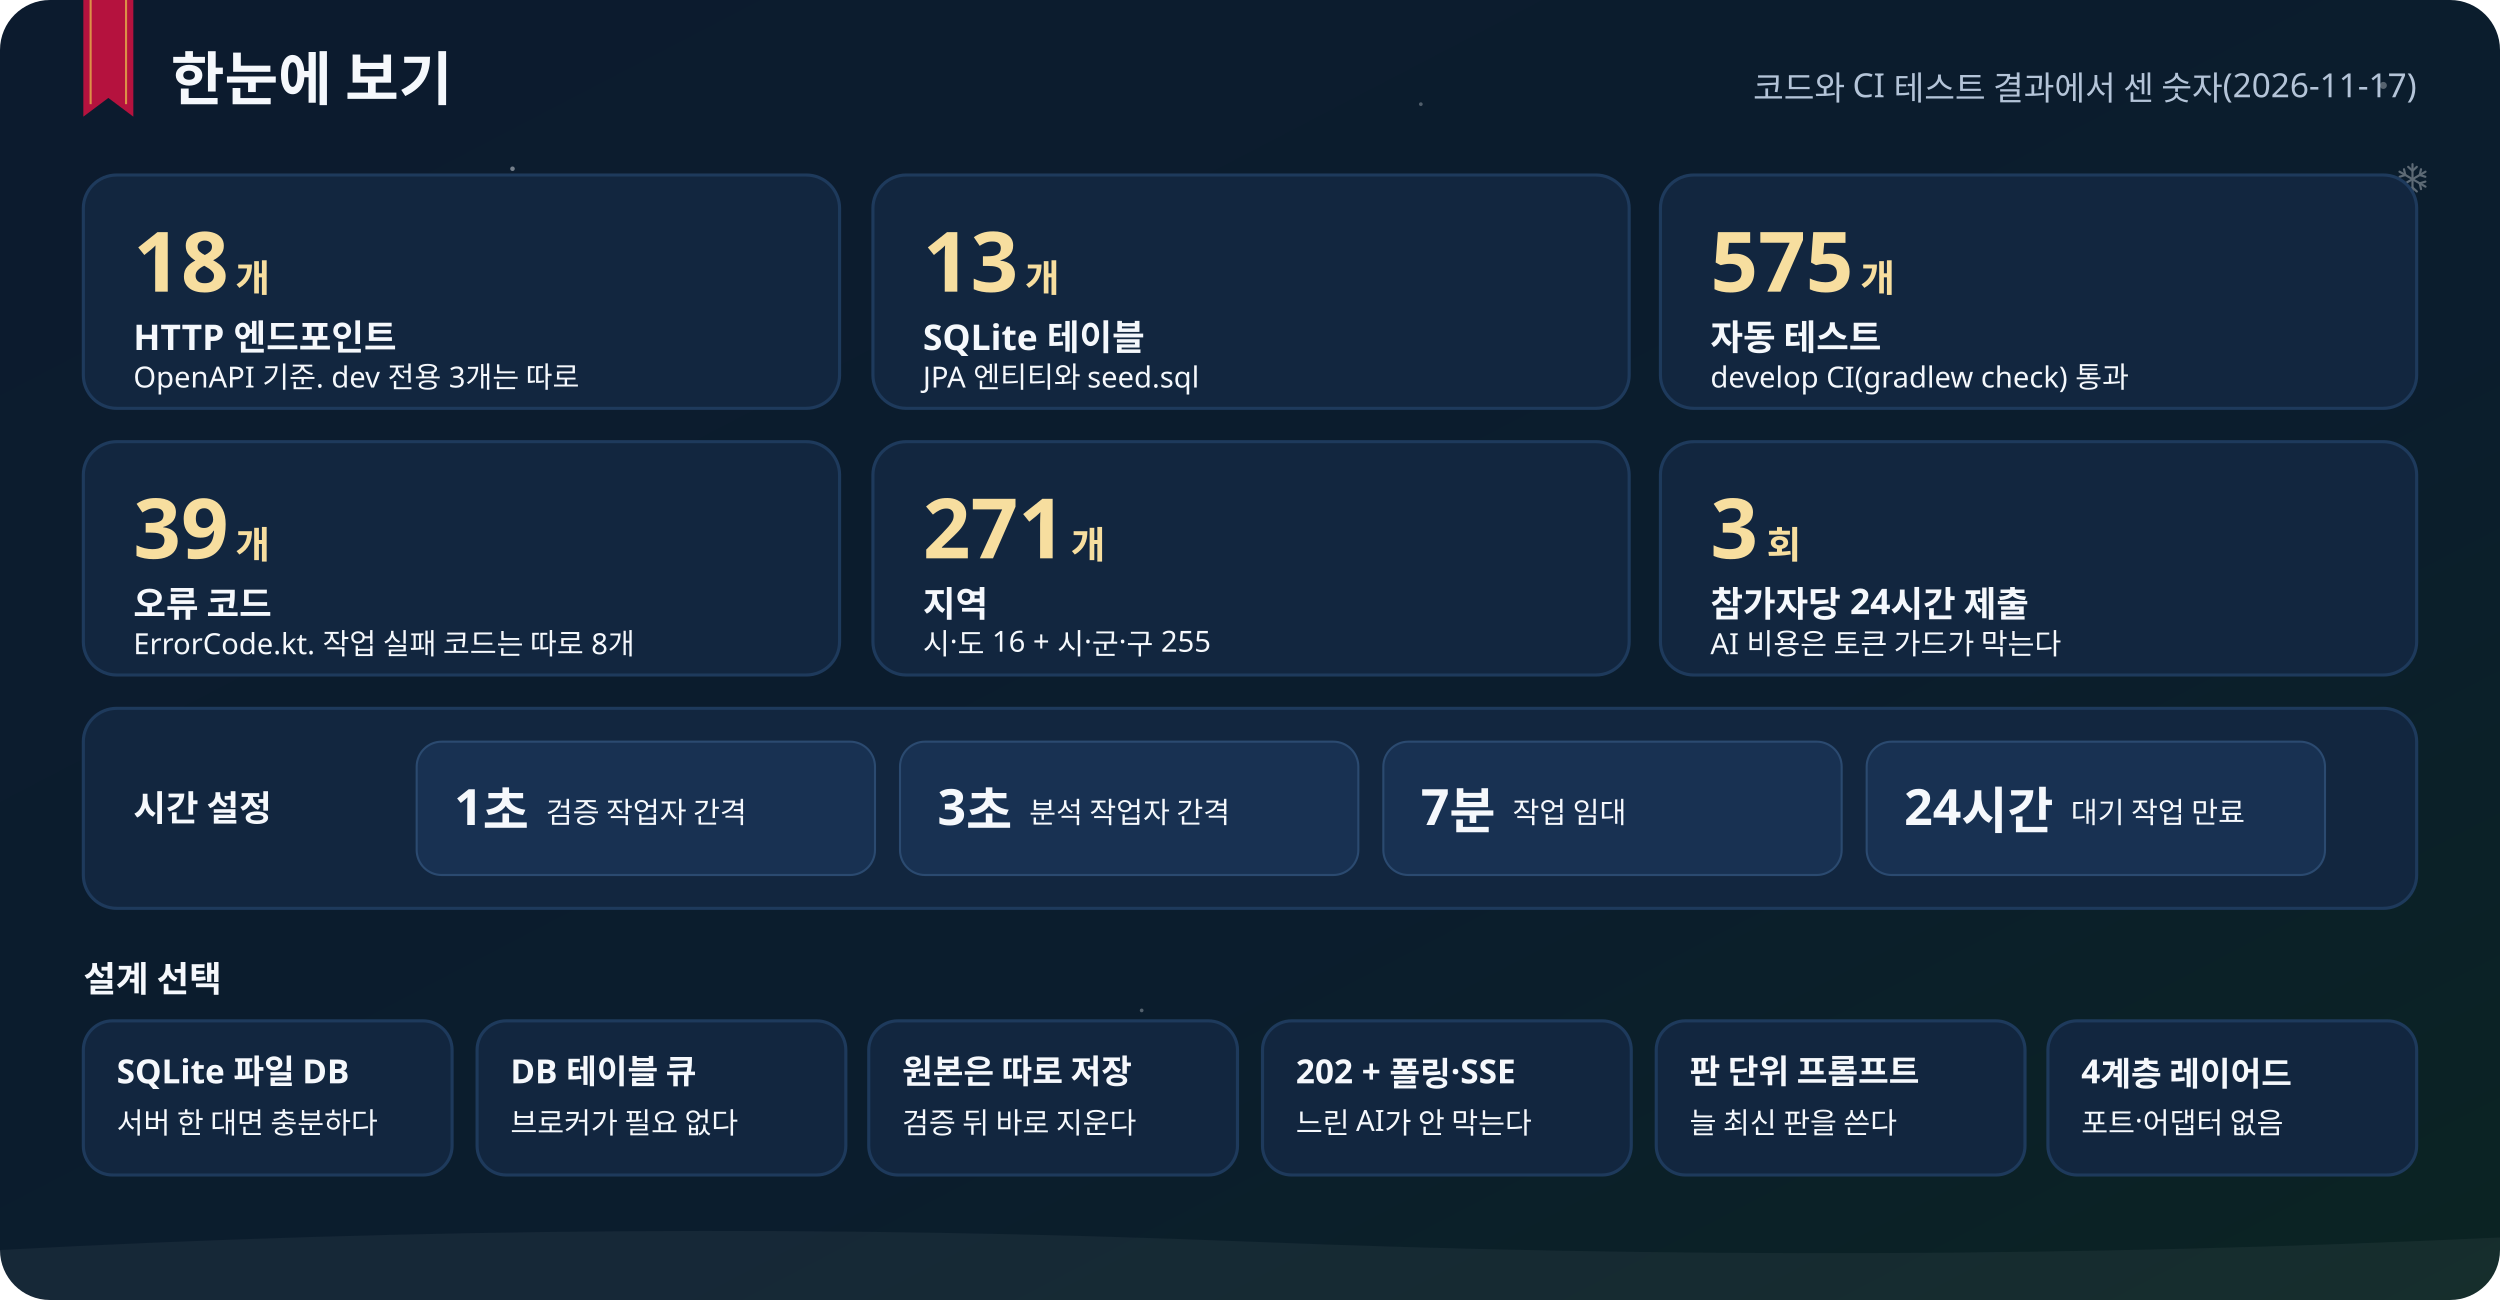
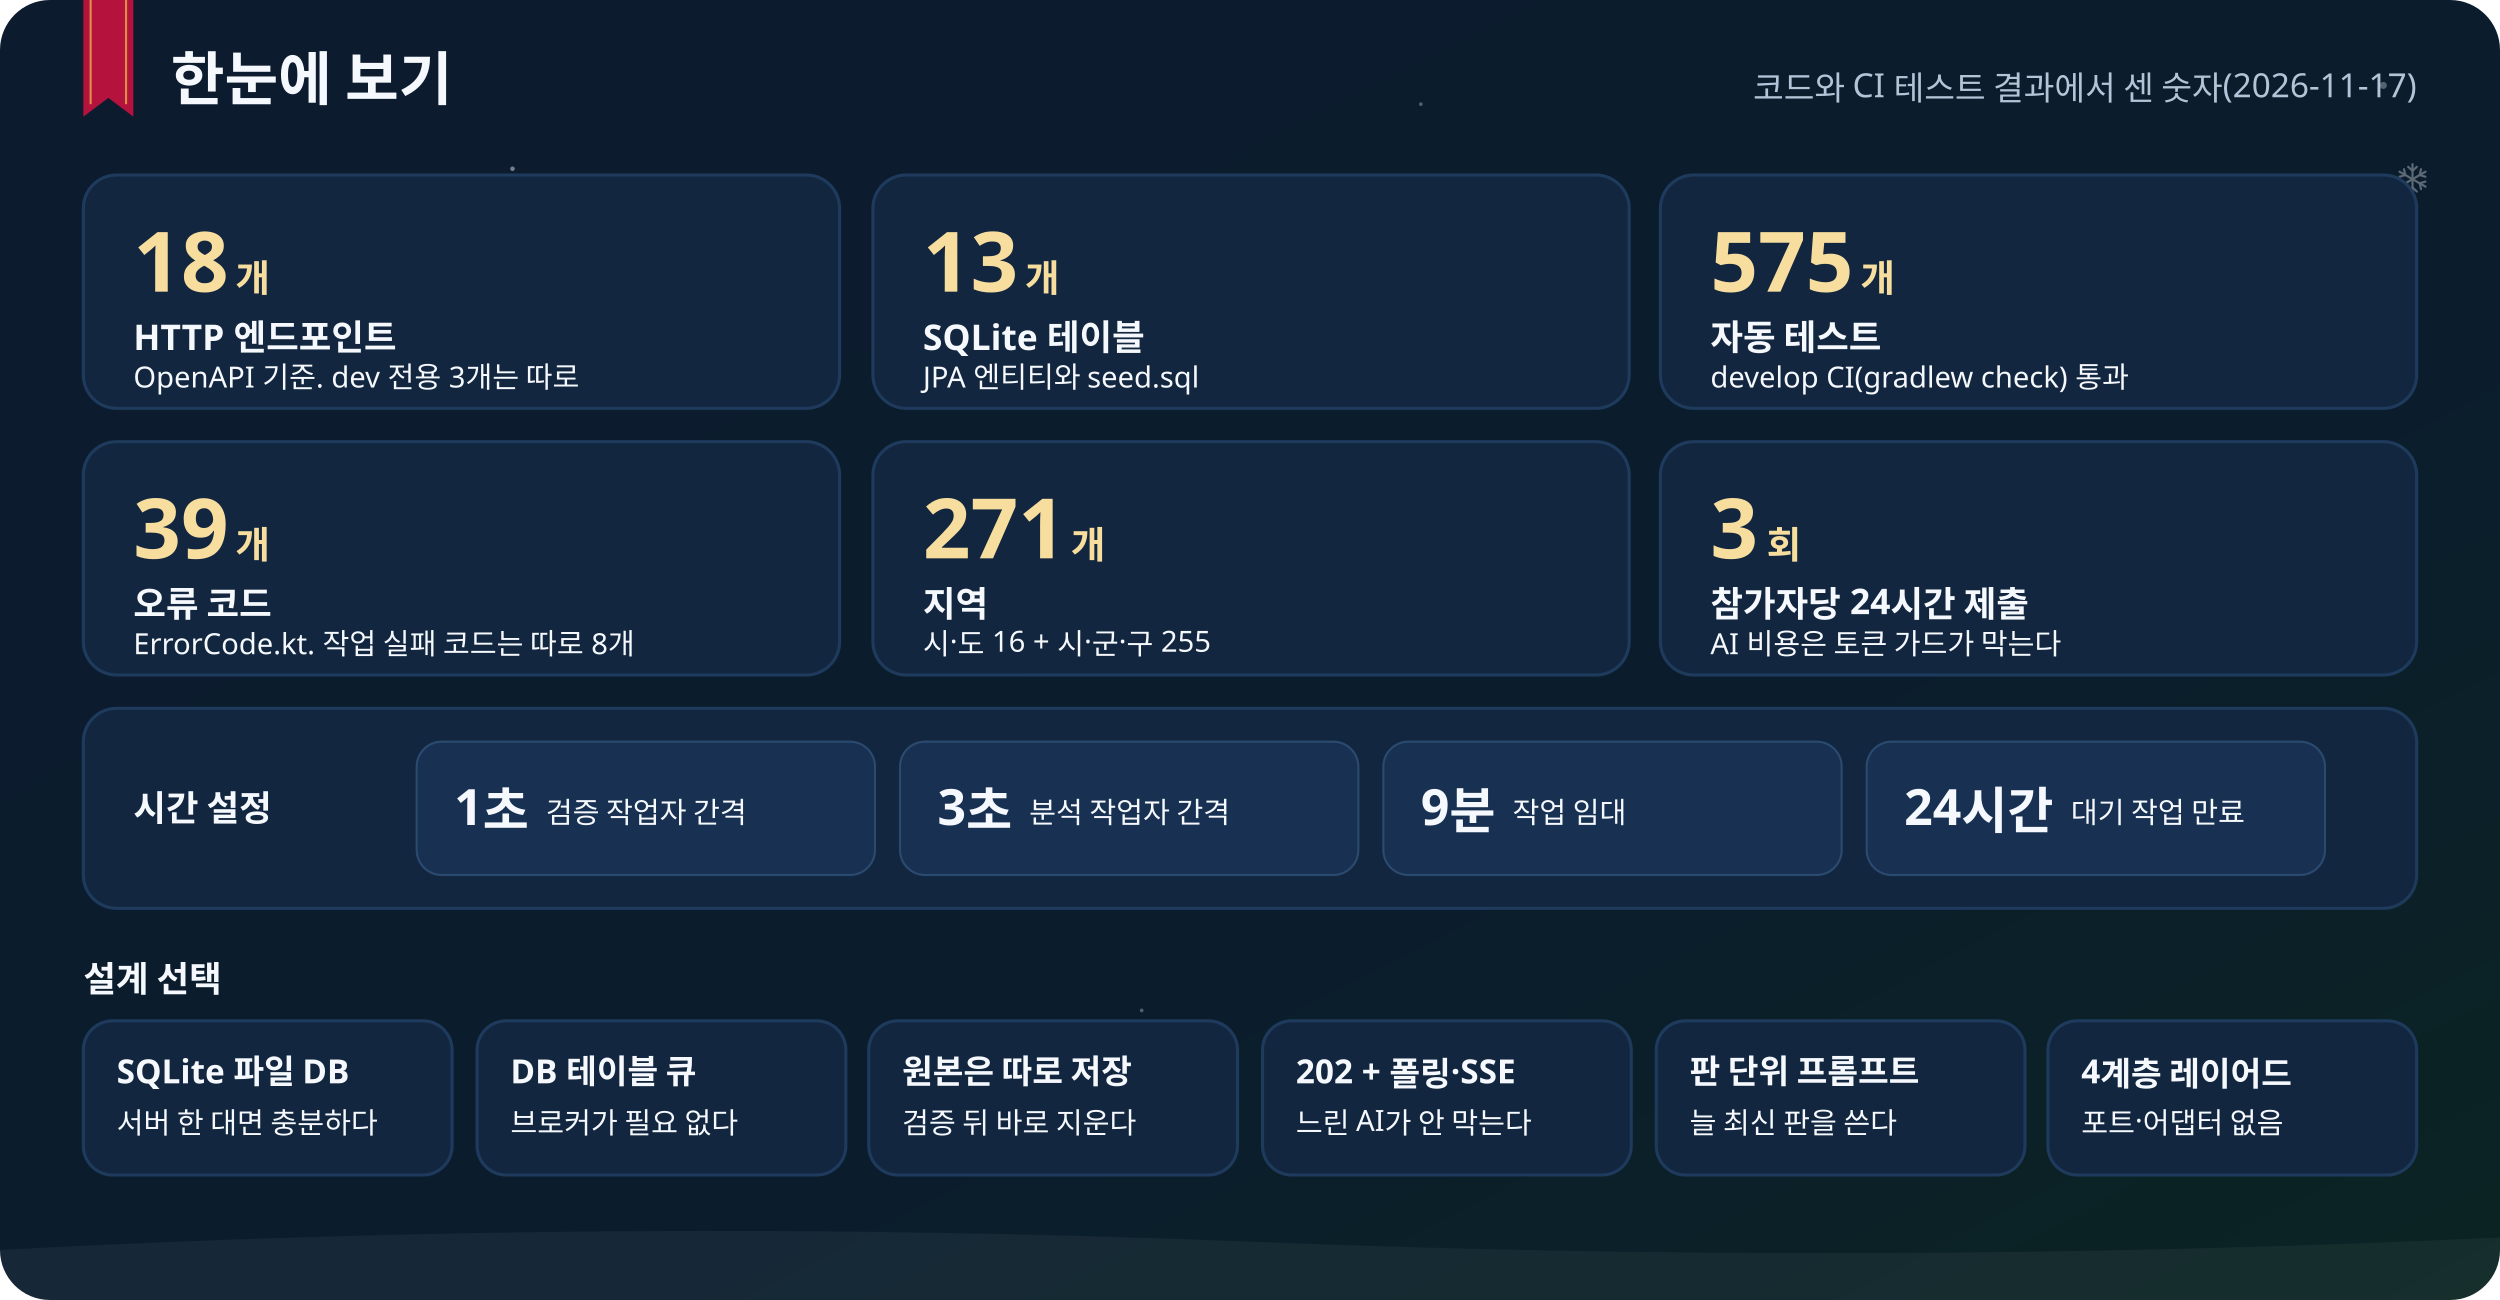
- <svg xmlns="http://www.w3.org/2000/svg" xmlns:xlink="http://www.w3.org/1999/xlink" viewBox="0 0 1200 624" width="1200" height="624" role="img" aria-label="핵심 숫자: HTTP 엔드포인트 18개(dev 전용 3개 별도), SQLite 테이블 13개, 자동 테스트 575개, 오류 코드 39개, 지역 271개, 참가자당 24시간 3회 제출(AI 비용은 앱 안의 토큰 가드가 막음). 검증 작업자 1초, 분석 작업자 3초, 작업 임대 7분, 대기 작업 만료 24시간. 설계 선택 6가지.">
+ <svg xmlns="http://www.w3.org/2000/svg" xmlns:xlink="http://www.w3.org/1999/xlink" viewBox="0 0 1200 624" width="1200" height="624" role="img" aria-label="핵심 숫자: HTTP 엔드포인트 18개(dev 전용 3개 별도), SQLite 테이블 13개, 자동 테스트 575개, 오류 코드 39개, 지역 271개, 참가자당 24시간 3회 제출(AI 비용은 앱 안의 토큰 가드가 막음). 검증 작업자 1초, 분석 작업자 3초, 작업 임대 9분, 대기 작업 만료 24시간. 설계 선택 6가지.">
  <defs>
    <linearGradient id="bg" x1="0" y1="0" x2="1" y2="1">
      <stop offset="0" stop-color="#0C1B2E" />
      <stop offset="0.62" stop-color="#0B1D2D" />
      <stop offset="1" stop-color="#0B2422" />
    </linearGradient>
    <marker id="arr" viewBox="0 0 10 10" refX="9" refY="5" markerWidth="7" markerHeight="7" orient="auto">
      <path d="M0,0 L10,5 L0,10 z" fill="#B4C4D8" />
    </marker>
    <marker id="arrLater" viewBox="0 0 10 10" refX="9" refY="5" markerWidth="7" markerHeight="7" orient="auto">
      <path d="M0,0 L10,5 L0,10 z" fill="#8DA3BE" />
    </marker>
    <symbol id="flake" viewBox="-10 -10 20 20" overflow="visible">
      <g fill="none" stroke-width="1.3" stroke-linecap="round">
        <g transform="rotate(0)">
          <path d="M0,-9 V9" />
          <path d="M-2.6,-7.4 L0,-5 L2.6,-7.4" />
          <path d="M-2.6,7.4 L0,5 L2.6,7.4" />
        </g>
        <g transform="rotate(60)">
          <path d="M0,-9 V9" />
          <path d="M-2.6,-7.4 L0,-5 L2.6,-7.4" />
          <path d="M-2.6,7.4 L0,5 L2.6,7.4" />
        </g>
        <g transform="rotate(120)">
          <path d="M0,-9 V9" />
          <path d="M-2.6,-7.4 L0,-5 L2.6,-7.4" />
          <path d="M-2.6,7.4 L0,5 L2.6,7.4" />
        </g>
      </g>
    </symbol>
    <style>
      text { font-family: 'Pretendard', 'Apple SD Gothic Neo', 'Malgun Gothic', 'Noto Sans KR', 'Segoe UI', system-ui, sans-serif; }
      text:not([fill]) { fill: #F5F8FC; }
      .card { fill: #12263F; stroke: #1E3A5C; stroke-width: 1.5; }
      .inner { fill: #183152; stroke: #2B4A70; stroke-width: 1; }
      .ghost { fill: #0C1B2E; stroke: #8DA3BE; stroke-width: 1.5; stroke-dasharray: 6 5; }
      .dev { fill: #0E3328; stroke: #134236; stroke-width: 1.5; }
      .h { font-size: 17px; font-weight: 700; }
      .s { font-size: 14px; fill: #B4C4D8; }
      .code { font-family: ui-monospace, 'SF Mono', 'D2Coding', Consolas, 'Liberation Mono', monospace; font-size: 14px; fill: #8ECDF5; }
      .line { stroke: #B4C4D8; stroke-width: 2; fill: none; }
      .later { stroke: #8DA3BE; stroke-width: 2; fill: none; stroke-dasharray: 6 5; }
      
    </style>
  </defs>
  <rect width="1200" height="624" rx="24" fill="url(#bg)" />
  <path d="M0,600 Q300,584 600,596 T1200,594 V600 A24,24 0 0 1 1176,624 H24 A24,24 0 0 1 0,600 z" fill="#F5F8FC" opacity="0.05" />
  <g fill="#F5F8FC">
    <circle cx="440" cy="100" r="1.5" opacity="0.27" />
    <circle cx="669" cy="222" r="0.9" opacity="0.38" />
    <circle cx="130" cy="261" r="0.9" opacity="0.27" />
    <circle cx="548" cy="485" r="0.9" opacity="0.31" />
    <circle cx="768" cy="554" r="1.4" opacity="0.35" />
    <circle cx="1144" cy="41" r="1.7" opacity="0.32" />
    <circle cx="246" cy="81" r="1.1" opacity="0.45" />
    <circle cx="285" cy="346" r="1.4" opacity="0.34" />
    <circle cx="682" cy="50" r="0.9" opacity="0.3" />
  </g>
  <path d="M40,0 H64 V56 L52,47 L40,56 z" fill="#B5123E" />
  <path d="M43.5,0 V50 M60.5,0 V50" stroke="#E9B949" stroke-width="1" opacity="0.75" />
  <text x="82" y="48" font-size="28" font-weight="800">한눈에 보기</text>
  <text x="1160" y="48" text-anchor="end" font-size="16" fill="#B4C4D8">코드와 CI 테스트 결과에서 센 숫자(2026-11-17)</text>
  <use href="#flake" xlink:href="#flake" x="1150" y="78" width="16" height="16" stroke="#F5F8FC" opacity="0.35" />
  <rect class="card" x="40" y="84" width="363" height="112" rx="16" />
  <text x="64" y="140" font-size="40" font-weight="800" fill="#F7DE9F">18</text>
  <text x="113" y="140" font-size="18" font-weight="700" fill="#F7DE9F">개</text>
  <text x="64" y="168" class="h">HTTP 엔드포인트</text>
  <text x="64" y="186" class="s">OpenAPI 기준. dev 전용 3개는 따로</text>
  <rect class="card" x="419" y="84" width="363" height="112" rx="16" />
  <text x="443" y="140" font-size="40" font-weight="800" fill="#F7DE9F">13</text>
  <text x="492" y="140" font-size="18" font-weight="700" fill="#F7DE9F">개</text>
  <text x="443" y="168" class="h">SQLite 테이블</text>
  <text x="443" y="186" class="s">JPA 엔티티와 seed.sql</text>
  <rect class="card" x="797" y="84" width="363" height="112" rx="16" />
  <text x="821" y="140" font-size="40" font-weight="800" fill="#F7DE9F">575</text>
  <text x="893" y="140" font-size="18" font-weight="700" fill="#F7DE9F">개</text>
  <text x="821" y="168" class="h">자동 테스트</text>
  <text x="821" y="186" class="s">develop CI(gradlew check) 통과</text>
  <rect class="card" x="40" y="212" width="363" height="112" rx="16" />
  <text x="64" y="268" font-size="40" font-weight="800" fill="#F7DE9F">39</text>
  <text x="113" y="268" font-size="18" font-weight="700" fill="#F7DE9F">개</text>
  <text x="64" y="296" class="h">오류 코드</text>
  <text x="64" y="314" class="s">ErrorCode.kt. 작업 실패 코드는 따로 8개</text>
  <rect class="card" x="419" y="212" width="363" height="112" rx="16" />
  <text x="443" y="268" font-size="40" font-weight="800" fill="#F7DE9F">271</text>
  <text x="514" y="268" font-size="18" font-weight="700" fill="#F7DE9F">개</text>
  <text x="443" y="296" class="h">지역</text>
  <text x="443" y="314" class="s">시·도 16 + 시·군·구 255</text>
  <rect class="card" x="797" y="212" width="363" height="112" rx="16" />
  <text x="821" y="268" font-size="40" font-weight="800" fill="#F7DE9F">3</text>
  <text x="848" y="268" font-size="18" font-weight="700" fill="#F7DE9F">회</text>
  <text x="821" y="296" class="h">참가자당 24시간 제출</text>
  <text x="821" y="314" class="s">AI 비용은 토큰 가드가 막는다</text>
  <rect class="card" x="40" y="340" width="1120" height="96" rx="16" />
  <text x="64" y="394" class="h">시간 설정</text>
  <rect class="inner" x="200" y="356" width="220" height="64" rx="12" />
  <text x="218" y="396" font-size="24" font-weight="800">1초</text>
  <text x="262" y="395" class="s">검증 작업자 간격</text>
  <rect class="inner" x="432" y="356" width="220" height="64" rx="12" />
  <text x="450" y="396" font-size="24" font-weight="800">3초</text>
  <text x="494" y="395" class="s">분석 작업자 간격</text>
  <rect class="inner" x="664" y="356" width="220" height="64" rx="12" />
-   <text x="682" y="396" font-size="24" font-weight="800">7분</text>
+   <text x="682" y="396" font-size="24" font-weight="800">9분</text>
  <text x="726" y="395" class="s">작업 임대</text>
  <rect class="inner" x="896" y="356" width="220" height="64" rx="12" />
  <text x="914" y="396" font-size="24" font-weight="800">24시간</text>
  <text x="994" y="395" class="s">대기 작업 만료</text>
  <text x="40" y="476" class="h">설계 선택</text>
  <rect class="card" x="40" y="490" width="177" height="74" rx="14" />
  <text x="56" y="520" font-size="16" font-weight="700">SQLite 파일 DB</text>
  <text x="56" y="544" class="s">서버 한 대면 충분하다</text>
  <rect class="card" x="229" y="490" width="177" height="74" rx="14" />
  <text x="245" y="520" font-size="16" font-weight="700">DB 테이블 큐</text>
  <text x="245" y="544" class="s">브로커가 필요 없다</text>
  <rect class="card" x="417" y="490" width="177" height="74" rx="14" />
  <text x="433" y="520" font-size="16" font-weight="700">원본은 따로 저장</text>
  <text x="433" y="544" class="s">검증 뒤 바로 지운다</text>
  <rect class="card" x="606" y="490" width="177" height="74" rx="14" />
  <text x="622" y="520" font-size="16" font-weight="700">202 + 폴링·SSE</text>
  <text x="622" y="544" class="s">느린 AI가 안 막는다</text>
  <rect class="card" x="795" y="490" width="177" height="74" rx="14" />
  <text x="811" y="520" font-size="16" font-weight="700">판 단위 프롬프트</text>
  <text x="811" y="544" class="s">늘 최신 판을 쓴다</text>
  <rect class="card" x="983" y="490" width="177" height="74" rx="14" />
  <text x="999" y="520" font-size="16" font-weight="700">4계층 레이어드</text>
  <text x="999" y="544" class="s">포트·어댑터 없음</text>
</svg>
